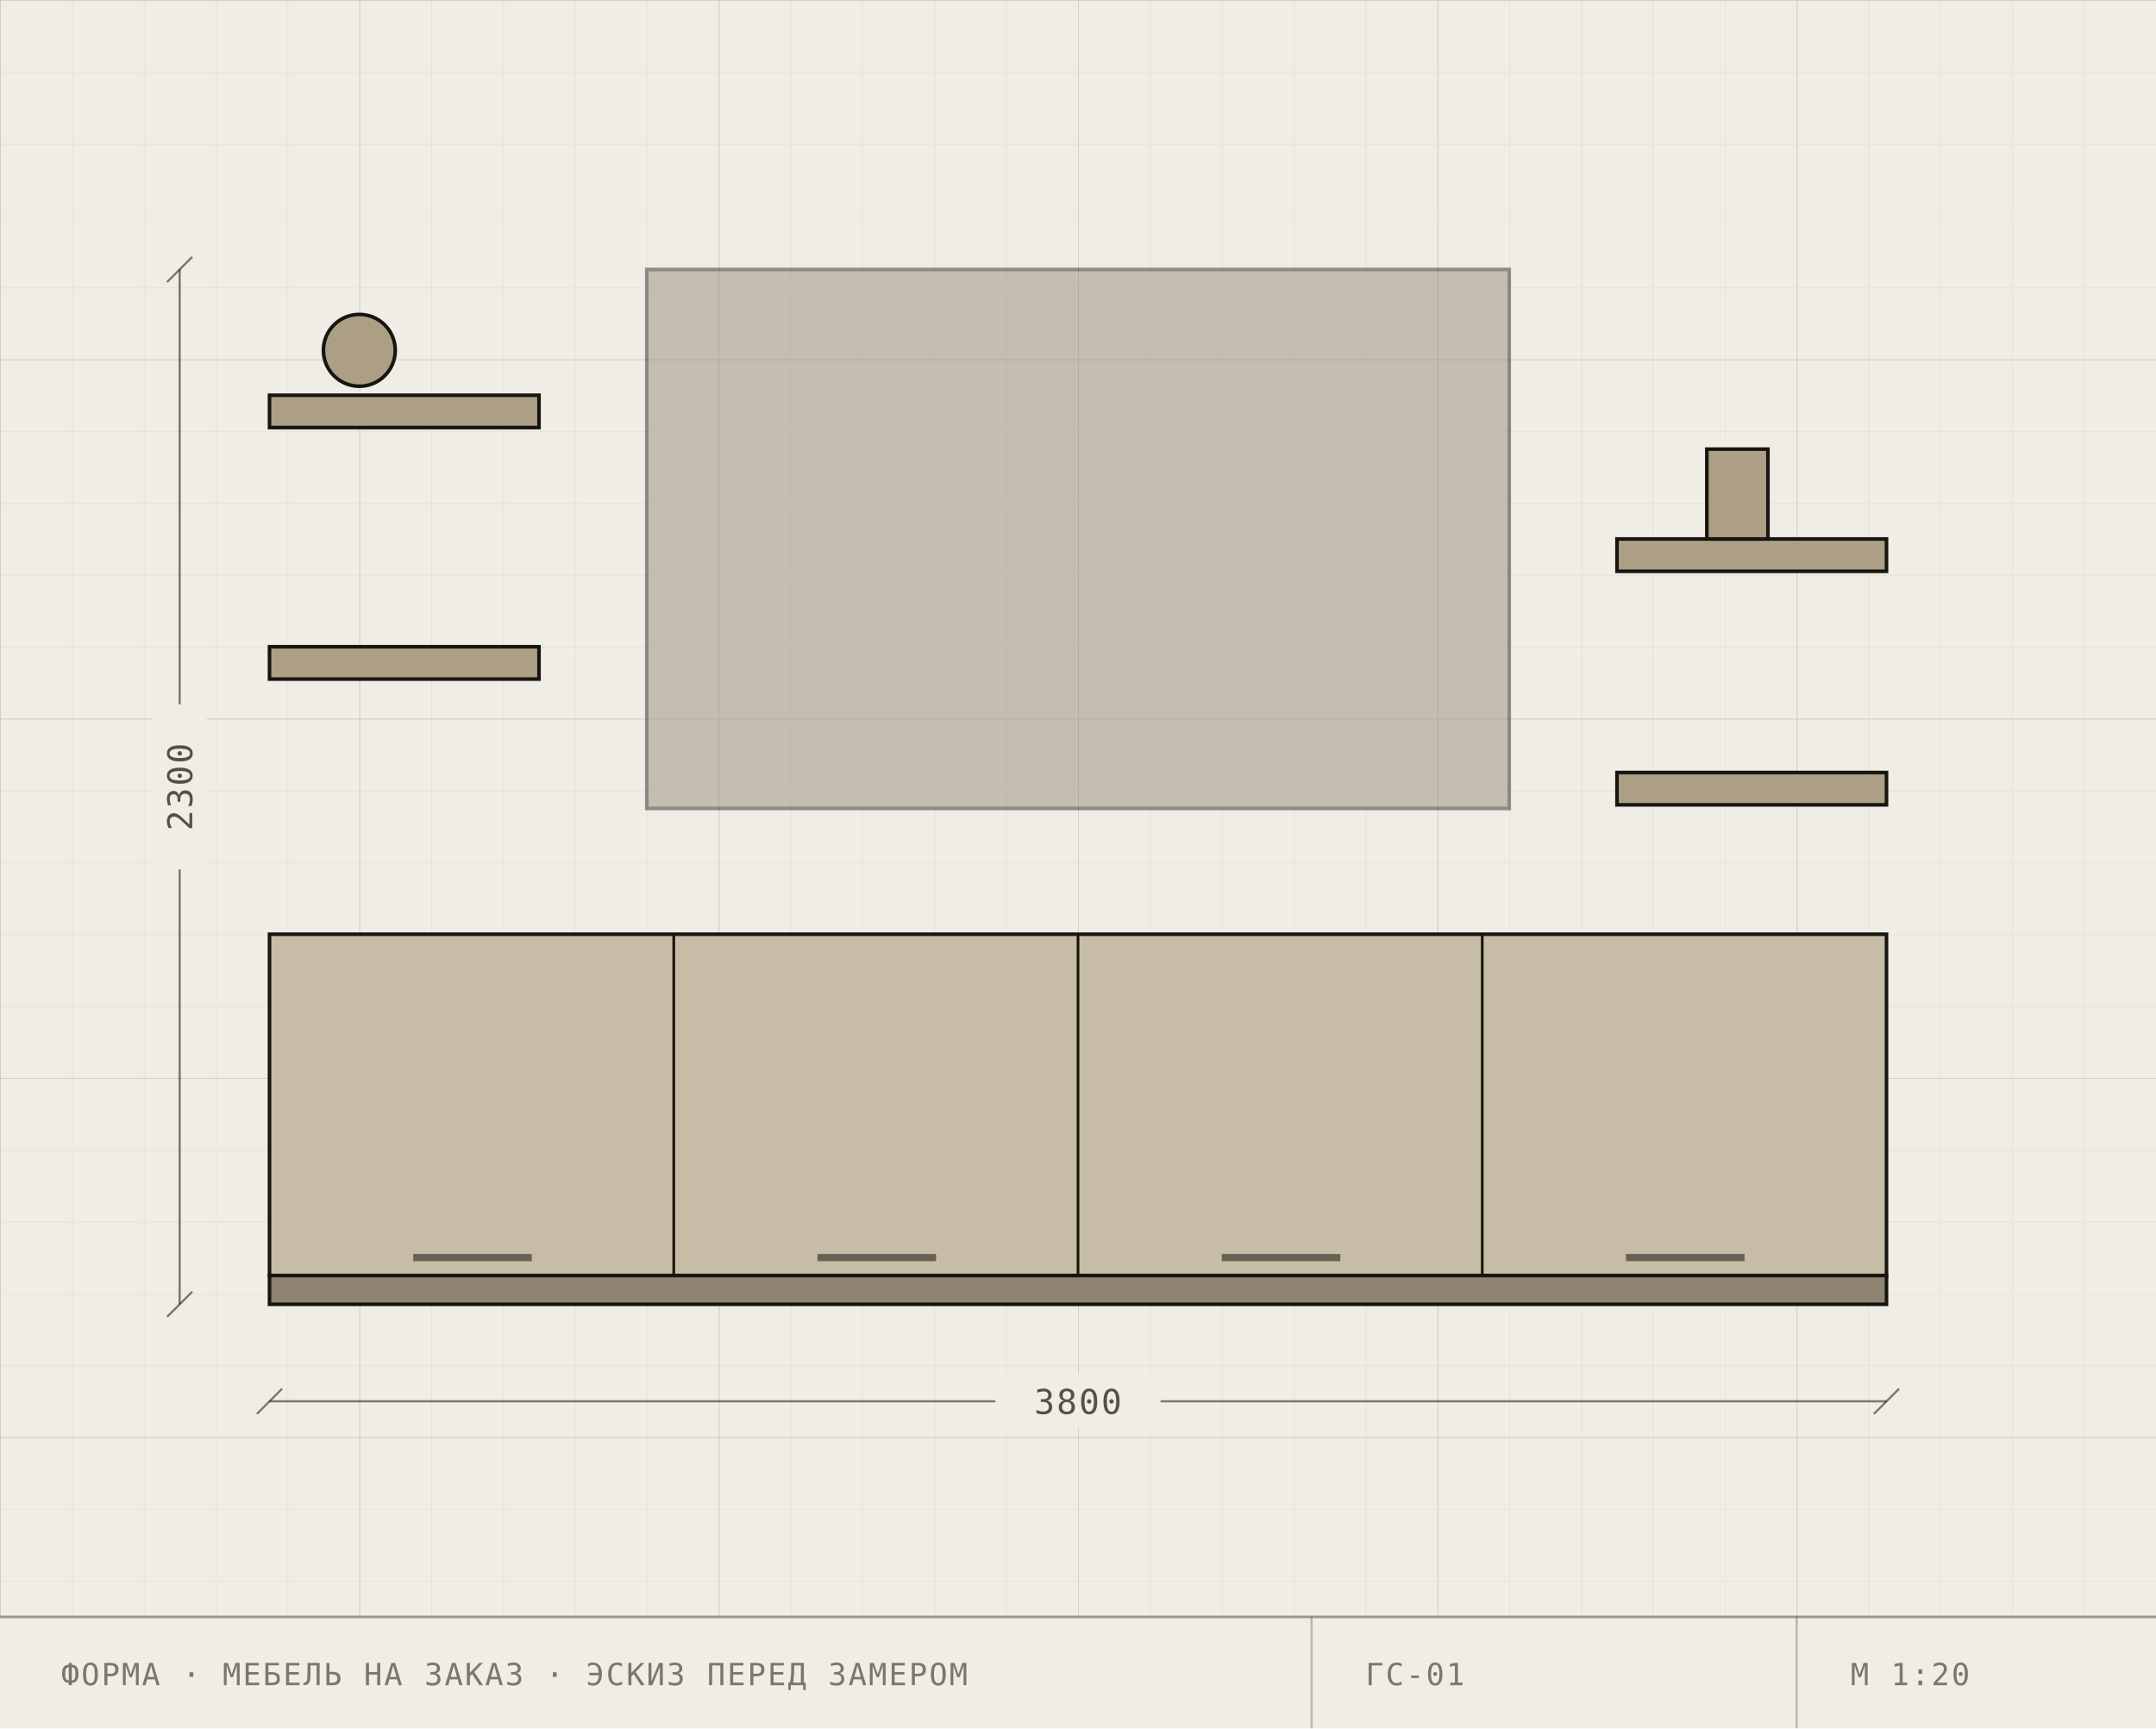
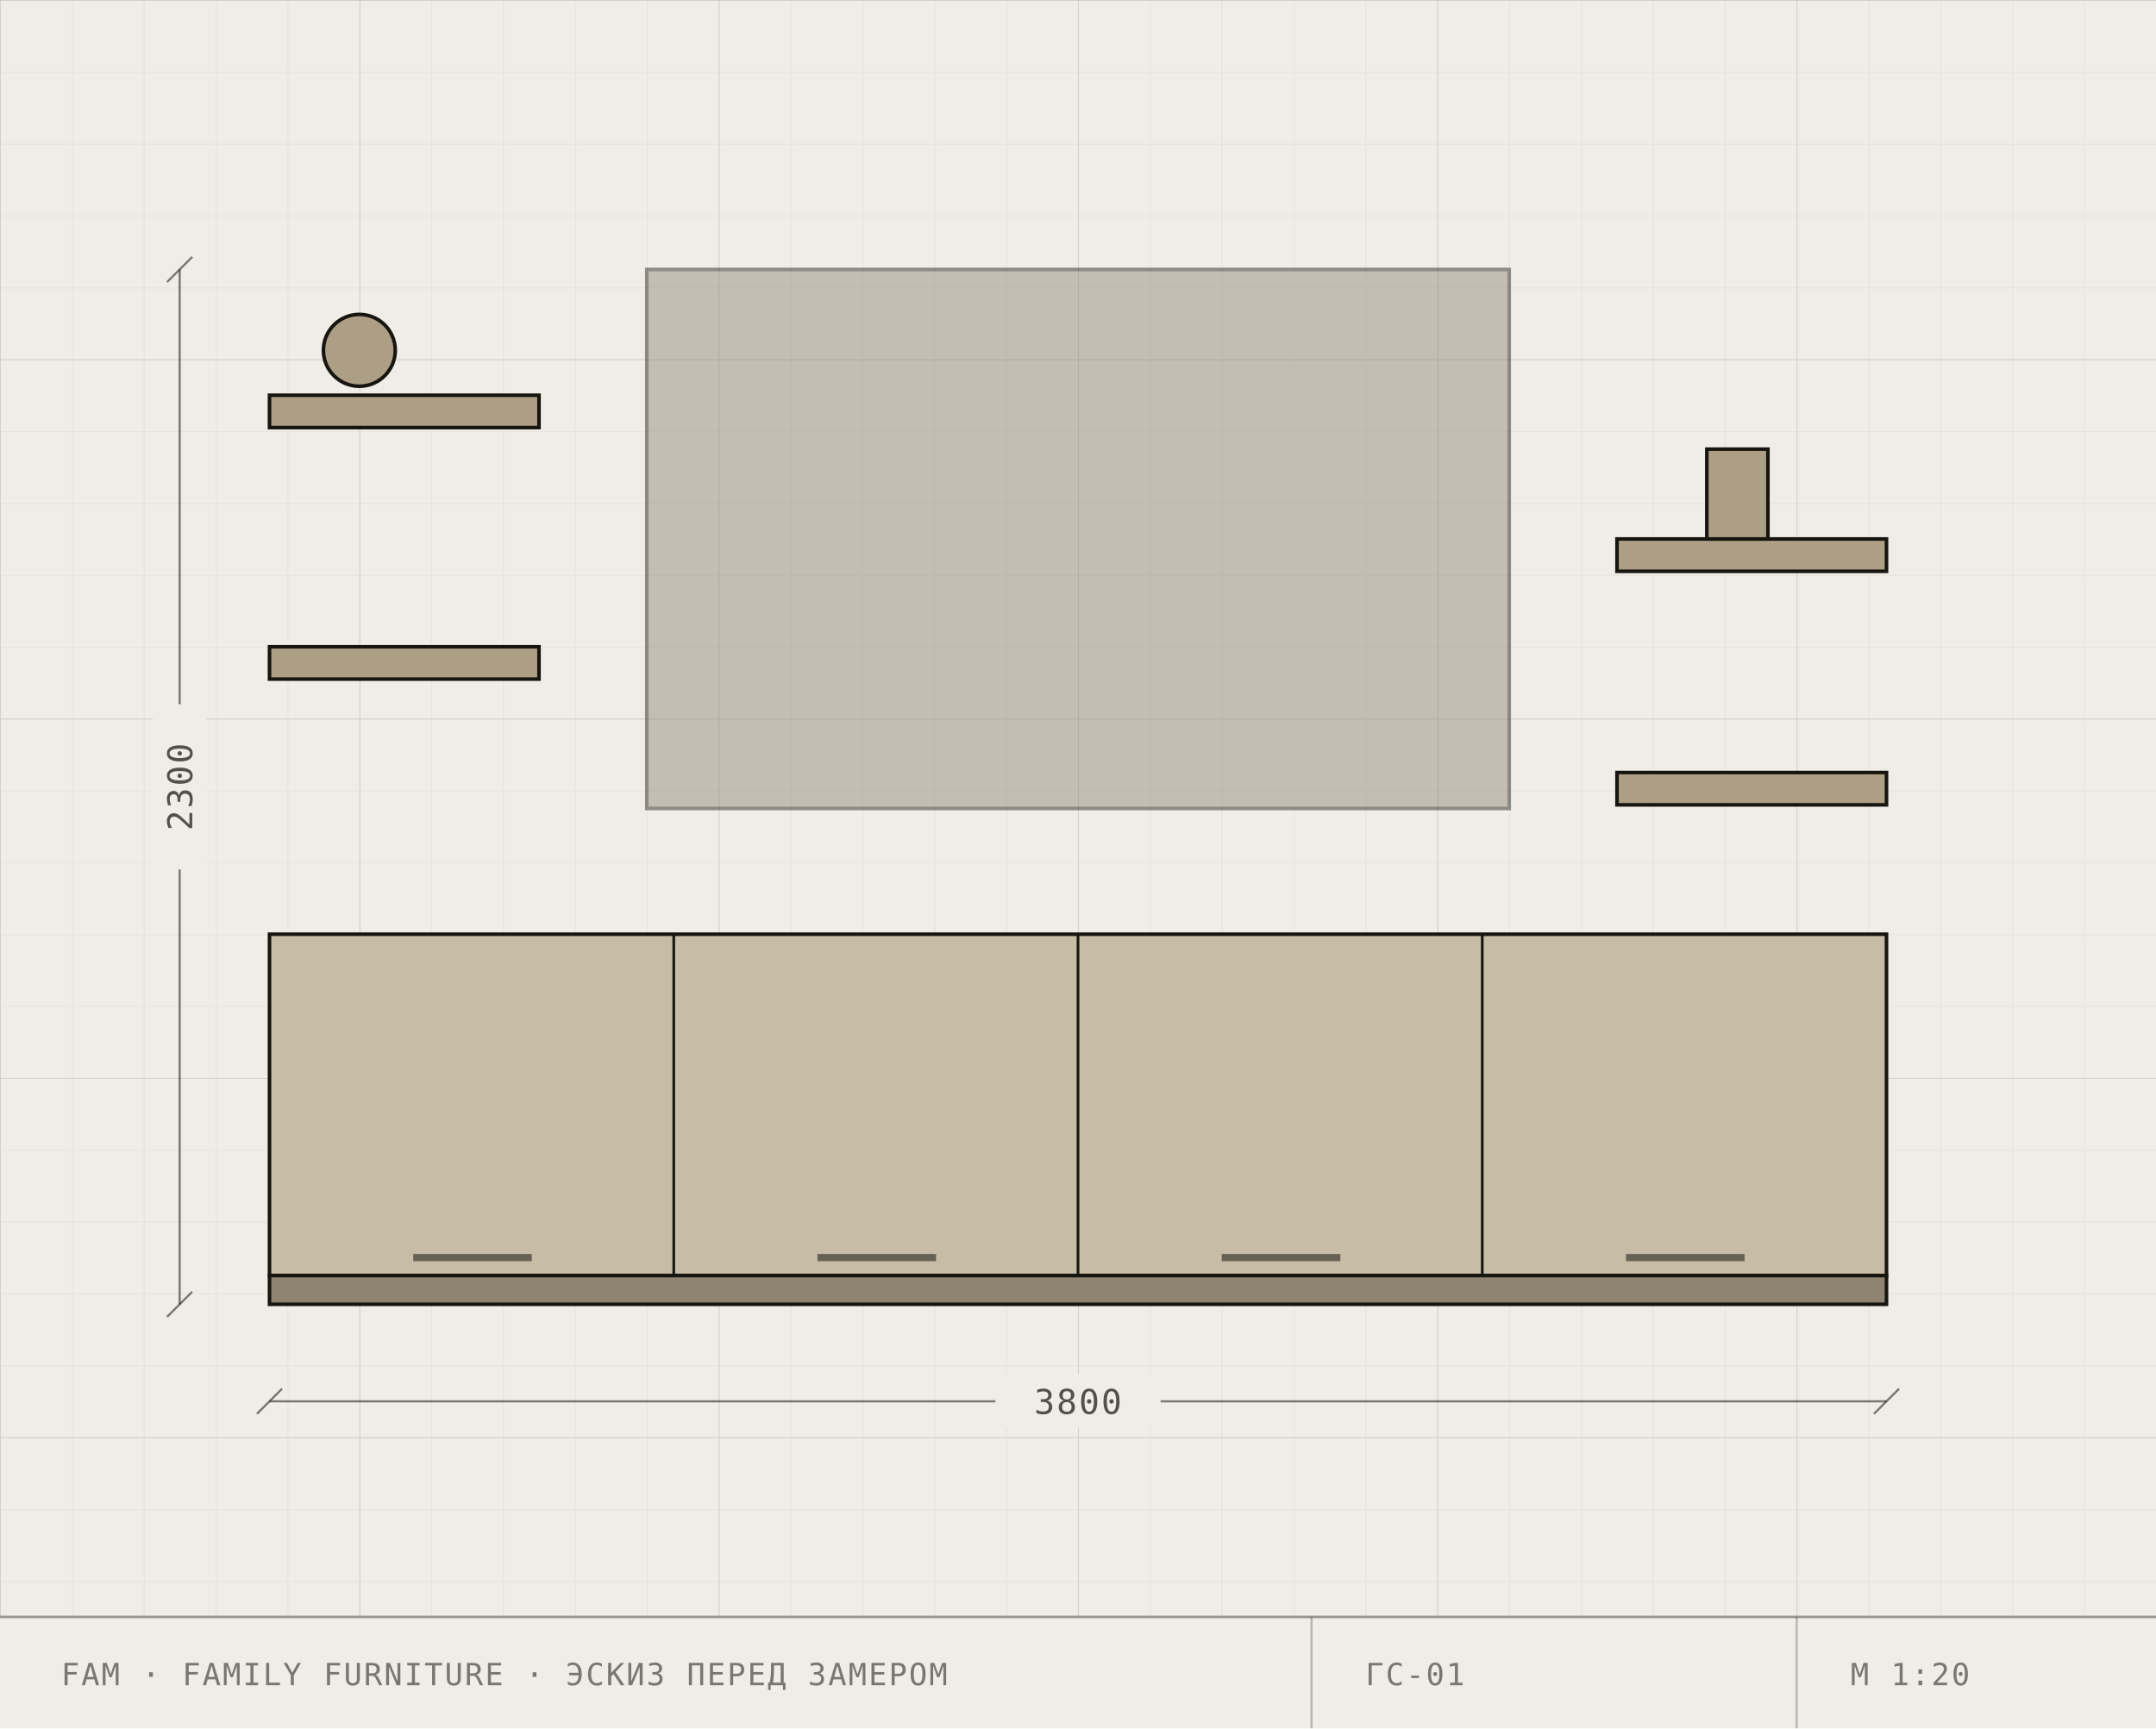
<svg xmlns="http://www.w3.org/2000/svg" viewBox="0 0 1200 962" width="1200" height="962" role="img">
  <defs>
    <pattern id="mm" width="40" height="40" patternUnits="userSpaceOnUse">
      <path d="M40 0H0V40" fill="none" stroke="#17150F" stroke-width="0.6" opacity="0.07" />
    </pattern>
    <pattern id="mm5" width="200" height="200" patternUnits="userSpaceOnUse">
      <path d="M200 0H0V200" fill="none" stroke="#17150F" stroke-width="0.9" opacity="0.11" />
    </pattern>
  </defs>
  <rect width="1200" height="962" fill="#EFEDE6" />
  <rect width="1200" height="900" fill="url(#mm)" />
  <rect width="1200" height="900" fill="url(#mm5)" />
  <rect x="150" y="520" width="900" height="190" fill="#C7BCA6" stroke="#17150F" stroke-width="2" />
  <line x1="375" y1="520" x2="375" y2="710" stroke="#17150F" stroke-width="1.5" />
  <line x1="600" y1="520" x2="600" y2="710" stroke="#17150F" stroke-width="1.5" />
  <line x1="825" y1="520" x2="825" y2="710" stroke="#17150F" stroke-width="1.5" />
  <line x1="230" y1="700" x2="296" y2="700" stroke="#17150F" stroke-width="4" opacity="0.55" />
  <line x1="455" y1="700" x2="521" y2="700" stroke="#17150F" stroke-width="4" opacity="0.55" />
  <line x1="680" y1="700" x2="746" y2="700" stroke="#17150F" stroke-width="4" opacity="0.55" />
  <line x1="905" y1="700" x2="971" y2="700" stroke="#17150F" stroke-width="4" opacity="0.55" />
  <rect x="150" y="710" width="900" height="16" fill="#8E8471" stroke="#17150F" stroke-width="2" />
  <rect x="360" y="150" width="480" height="300" fill="#8E8471" stroke="#17150F" stroke-width="2" opacity="0.45" />
  <rect x="150" y="220" width="150" height="18" fill="#AC9F86" stroke="#17150F" stroke-width="2" />
  <rect x="900" y="300" width="150" height="18" fill="#AC9F86" stroke="#17150F" stroke-width="2" />
  <rect x="150" y="360" width="150" height="18" fill="#AC9F86" stroke="#17150F" stroke-width="2" />
  <rect x="900" y="430" width="150" height="18" fill="#AC9F86" stroke="#17150F" stroke-width="2" />
  <circle cx="200" cy="195" r="20" fill="#AC9F86" stroke="#17150F" stroke-width="2" />
  <rect x="950" y="250" width="34" height="50" fill="#AC9F86" stroke="#17150F" stroke-width="2" />
  <line x1="150" y1="780" x2="1050" y2="780" stroke="#17150F" stroke-width="1.2" opacity="0.55" />
  <line x1="143" y1="787" x2="157" y2="773" stroke="#17150F" stroke-width="1.2" opacity="0.55" />
  <line x1="1043" y1="787" x2="1057" y2="773" stroke="#17150F" stroke-width="1.2" opacity="0.55" />
  <rect x="554" y="765" width="92" height="30" fill="#EFEDE6" />
  <text x="600" y="787" font-family="'JetBrains Mono','IBM Plex Mono',ui-monospace,SFMono-Regular,Menlo,Consolas,monospace" font-size="19" fill="#17150F" opacity="0.72" letter-spacing="1" text-anchor="middle">3800</text>
  <line x1="100" y1="150" x2="100" y2="726" stroke="#17150F" stroke-width="1.2" opacity="0.55" />
  <line x1="93" y1="157" x2="107" y2="143" stroke="#17150F" stroke-width="1.2" opacity="0.55" />
  <line x1="93" y1="733" x2="107" y2="719" stroke="#17150F" stroke-width="1.2" opacity="0.55" />
  <g transform="translate(100 438) rotate(-90)">
    <rect x="-46" y="-15" width="92" height="30" fill="#EFEDE6" />
    <text x="0" y="7" font-family="'JetBrains Mono','IBM Plex Mono',ui-monospace,SFMono-Regular,Menlo,Consolas,monospace" font-size="19" fill="#17150F" opacity="0.72" letter-spacing="1" text-anchor="middle">2300</text>
  </g>
  <rect x="0" y="900" width="1200" height="62" fill="#EFEDE6" />
  <line x1="0" y1="900" x2="1200" y2="900" stroke="#17150F" stroke-width="1.4" opacity="0.4" />
  <line x1="730" y1="900" x2="730" y2="962" stroke="#17150F" stroke-width="1.2" opacity="0.25" />
  <line x1="1000" y1="900" x2="1000" y2="962" stroke="#17150F" stroke-width="1.2" opacity="0.25" />
-   <text x="34" y="938" font-family="'JetBrains Mono','IBM Plex Mono',ui-monospace,SFMono-Regular,Menlo,Consolas,monospace" font-size="17" fill="#17150F" opacity="0.55" letter-spacing="1">ФОРМА · МЕБЕЛЬ НА ЗАКАЗ · ЭСКИЗ ПЕРЕД ЗАМЕРОМ</text>
+   <text x="34" y="938" font-family="'JetBrains Mono','IBM Plex Mono',ui-monospace,SFMono-Regular,Menlo,Consolas,monospace" font-size="17" fill="#17150F" opacity="0.55" letter-spacing="1">FAM · FAMILY FURNITURE · ЭСКИЗ ПЕРЕД ЗАМЕРОМ</text>
  <text x="760" y="938" font-family="'JetBrains Mono','IBM Plex Mono',ui-monospace,SFMono-Regular,Menlo,Consolas,monospace" font-size="17" fill="#17150F" opacity="0.55" letter-spacing="1">ГС-01</text>
  <text x="1030" y="938" font-family="'JetBrains Mono','IBM Plex Mono',ui-monospace,SFMono-Regular,Menlo,Consolas,monospace" font-size="17" fill="#17150F" opacity="0.55" letter-spacing="1">М 1:20</text>
</svg>
